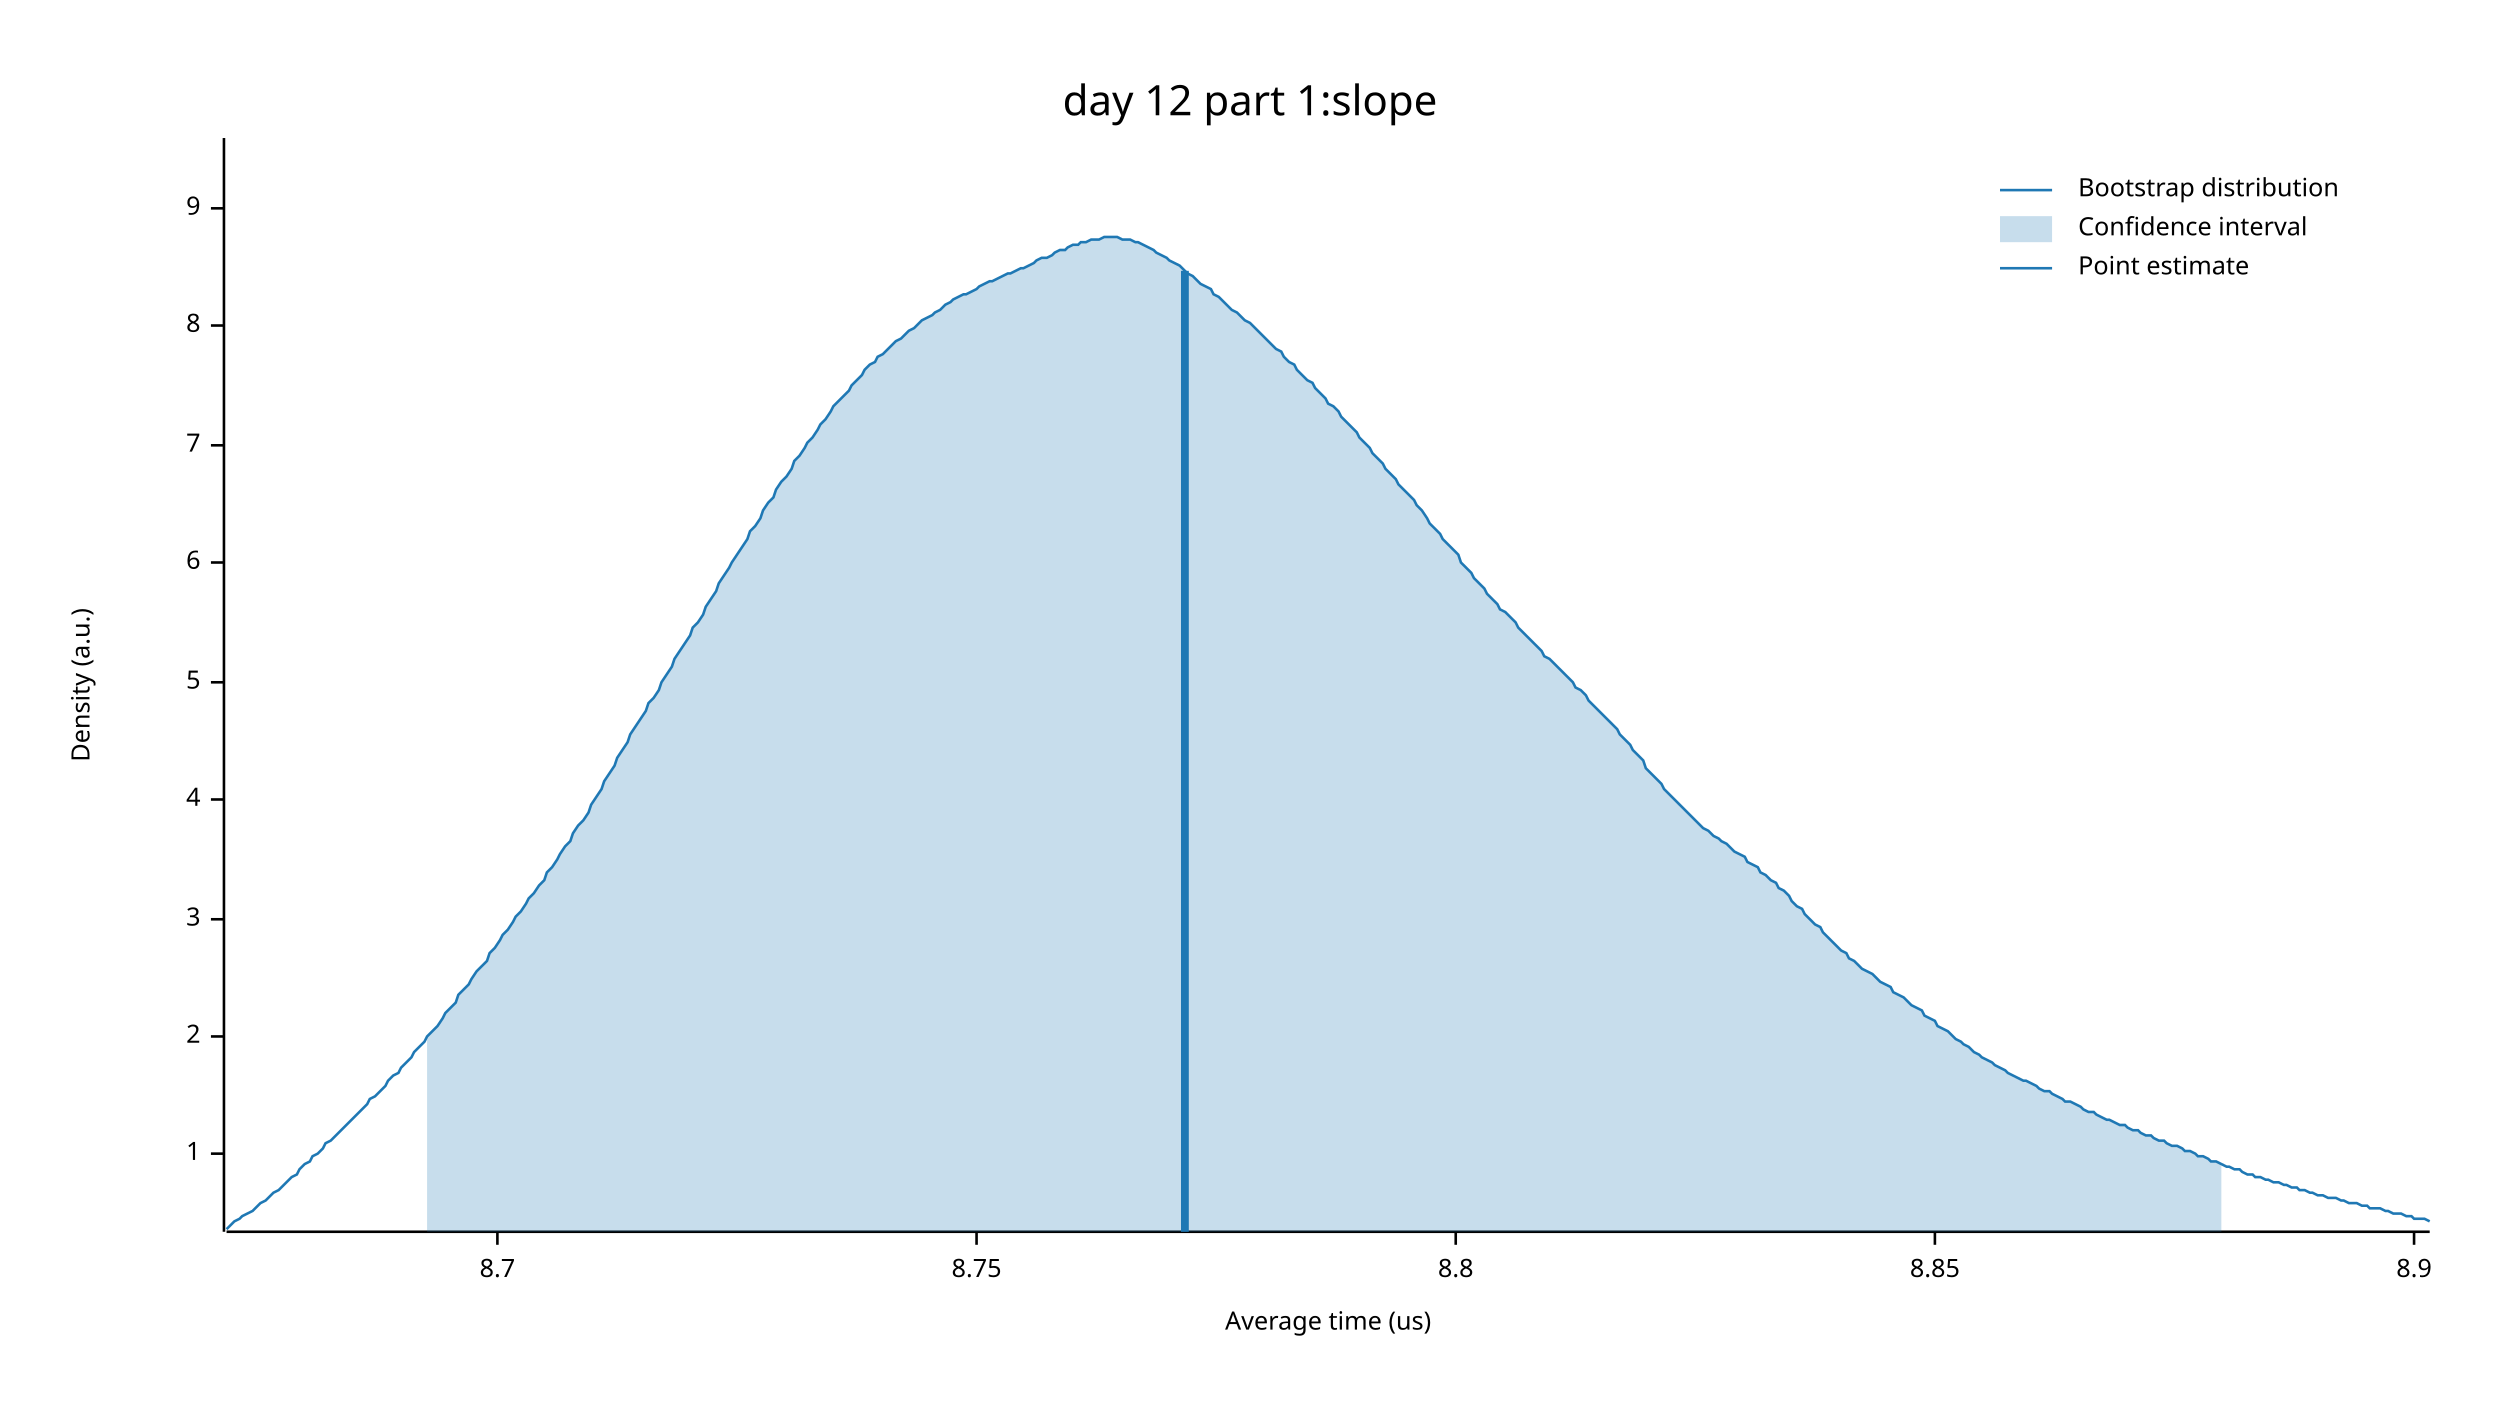
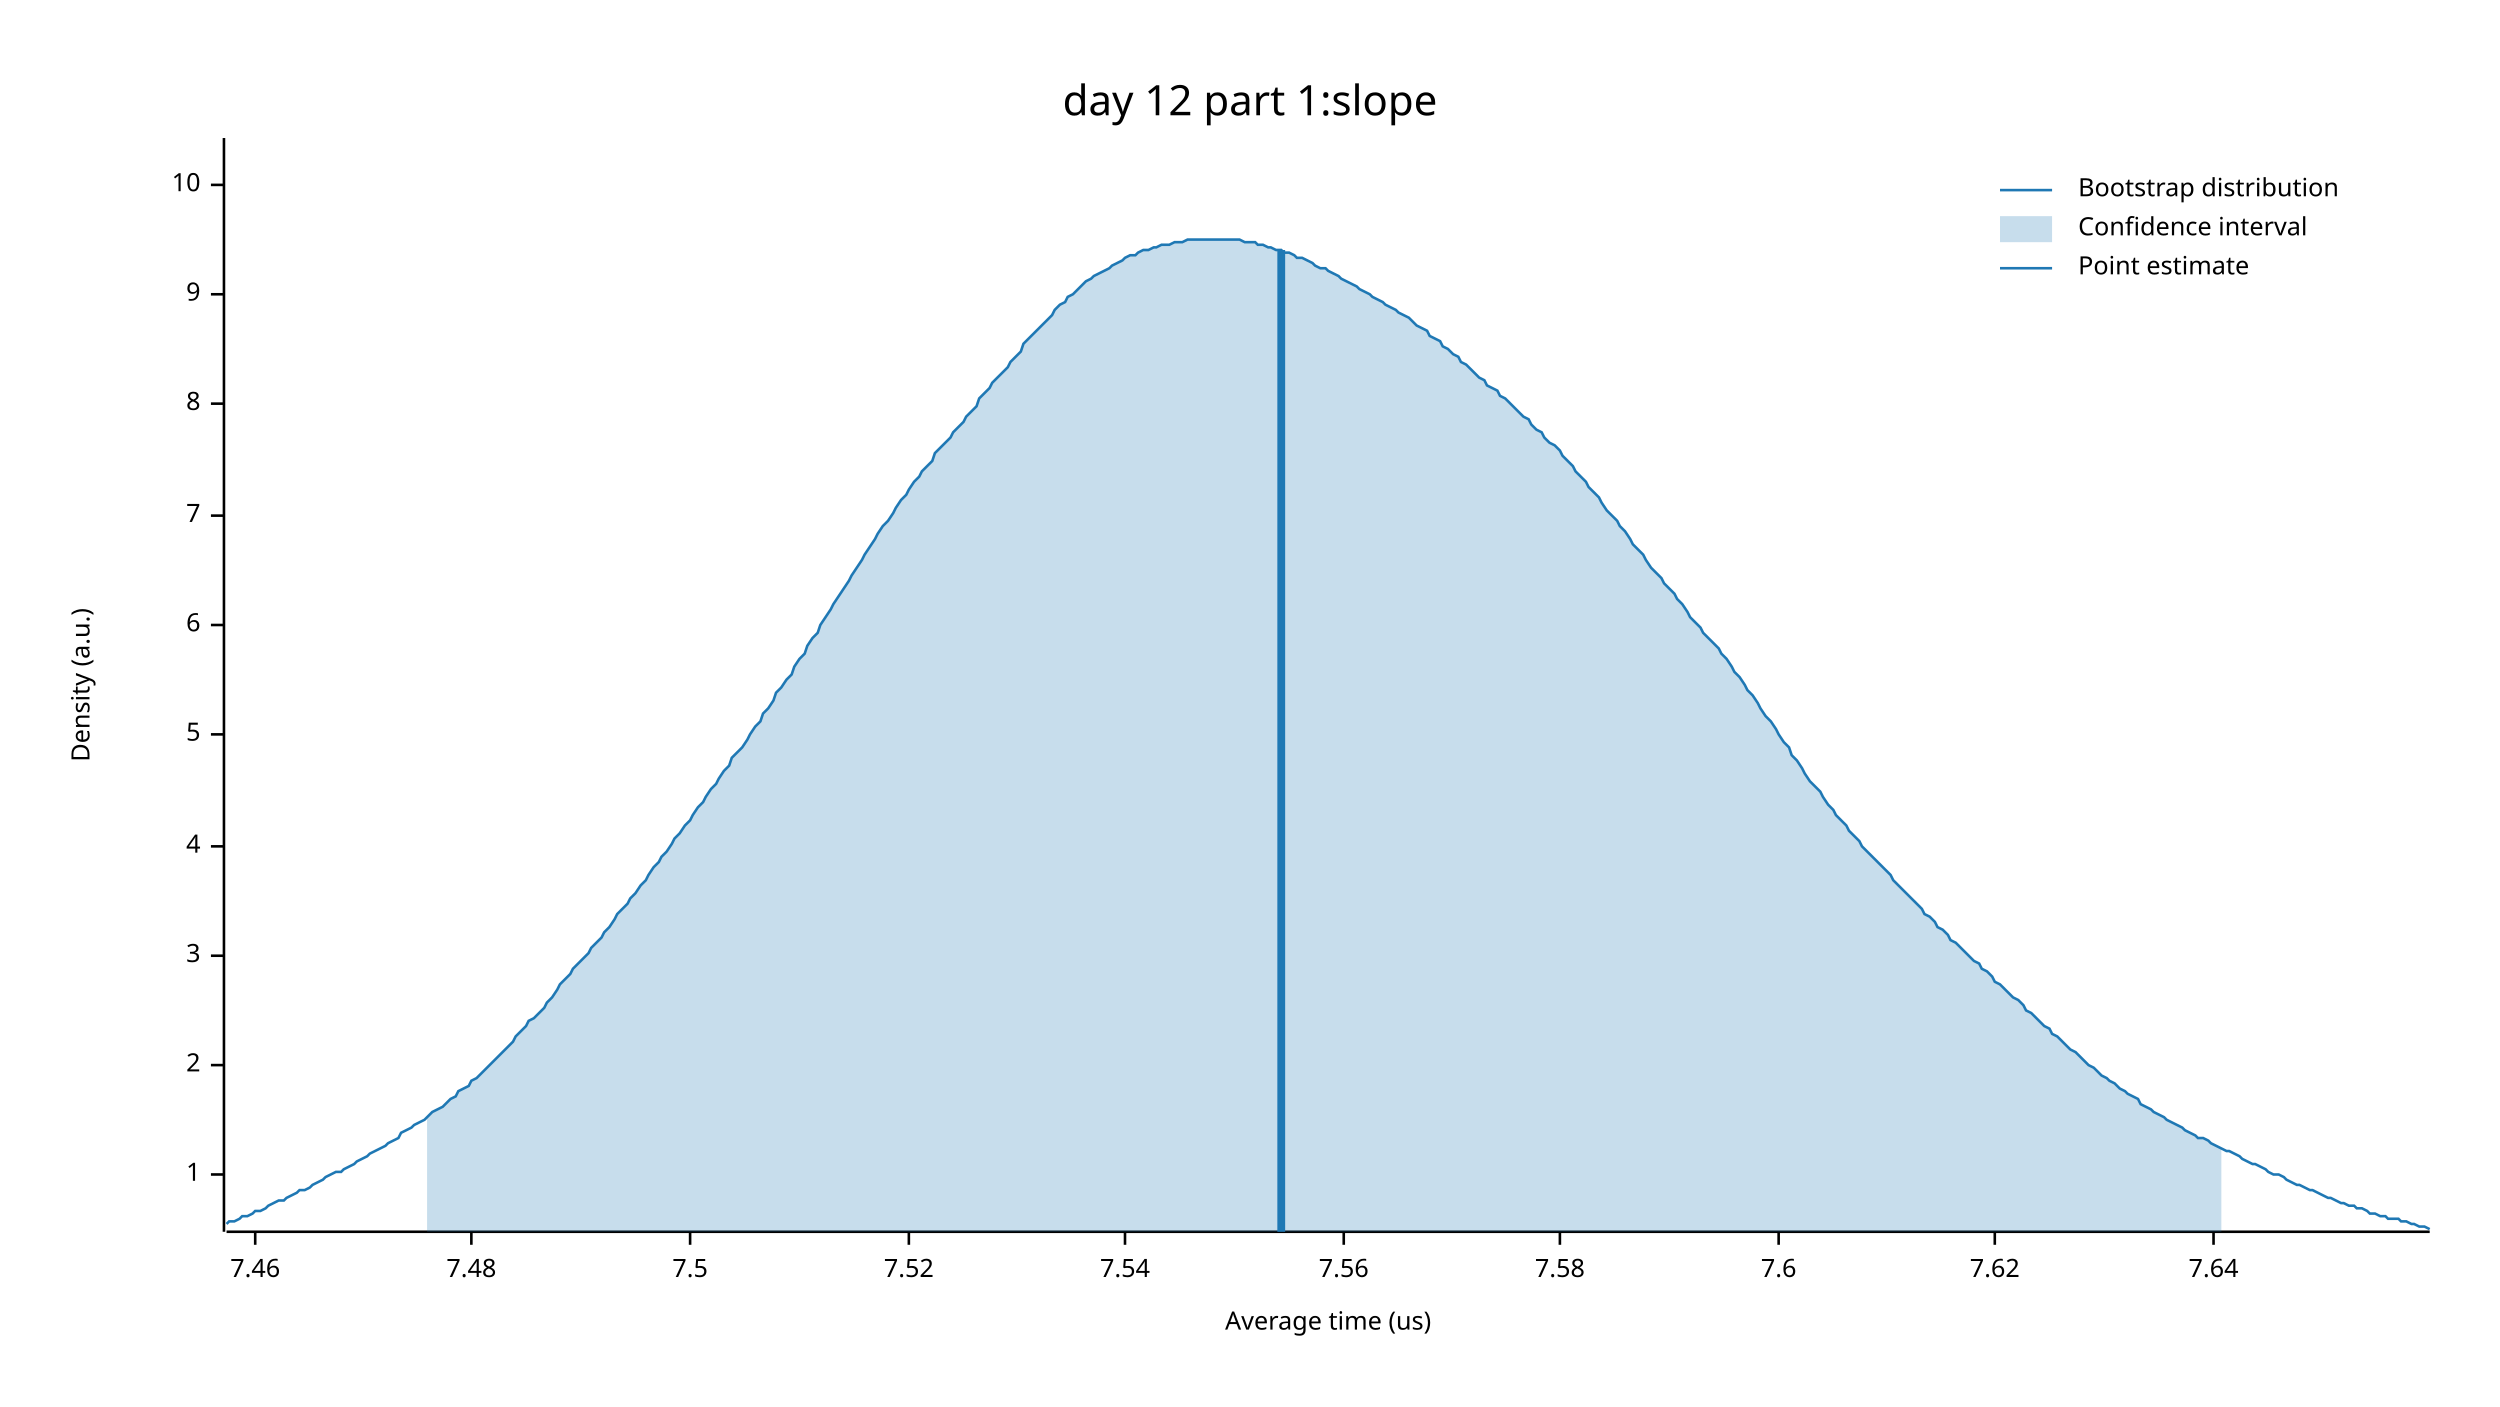
<svg xmlns="http://www.w3.org/2000/svg" width="960" height="540" viewBox="0 0 960 540">
  <text x="480" y="32" dy="0.76em" text-anchor="middle" font-family="sans-serif" font-size="16.129" opacity="1" fill="#000000">
day 12 part 1:slope
</text>
  <text x="27" y="263" dy="0.76em" text-anchor="middle" font-family="sans-serif" font-size="9.677" opacity="1" fill="#000000" transform="rotate(270, 27, 263)">
Density (a.u.)
</text>
  <text x="510" y="513" dy="-0.5ex" text-anchor="middle" font-family="sans-serif" font-size="9.677" opacity="1" fill="#000000">
Average time (us)
</text>
  <polyline fill="none" opacity="1" stroke="#000000" stroke-width="1" points="86,53 86,473 " />
-   <text x="77" y="443" dy="0.5ex" text-anchor="end" font-family="sans-serif" font-size="9.677" opacity="1" fill="#000000">
+   <text x="77" y="451" dy="0.5ex" text-anchor="end" font-family="sans-serif" font-size="9.677" opacity="1" fill="#000000">
1
</text>
-   <polyline fill="none" opacity="1" stroke="#000000" stroke-width="1" points="81,443 86,443 " />
-   <text x="77" y="398" dy="0.5ex" text-anchor="end" font-family="sans-serif" font-size="9.677" opacity="1" fill="#000000">
+   <polyline fill="none" opacity="1" stroke="#000000" stroke-width="1" points="81,451 86,451 " />
+   <text x="77" y="409" dy="0.5ex" text-anchor="end" font-family="sans-serif" font-size="9.677" opacity="1" fill="#000000">
2
</text>
-   <polyline fill="none" opacity="1" stroke="#000000" stroke-width="1" points="81,398 86,398 " />
-   <text x="77" y="353" dy="0.5ex" text-anchor="end" font-family="sans-serif" font-size="9.677" opacity="1" fill="#000000">
+   <polyline fill="none" opacity="1" stroke="#000000" stroke-width="1" points="81,409 86,409 " />
+   <text x="77" y="367" dy="0.5ex" text-anchor="end" font-family="sans-serif" font-size="9.677" opacity="1" fill="#000000">
3
</text>
-   <polyline fill="none" opacity="1" stroke="#000000" stroke-width="1" points="81,353 86,353 " />
-   <text x="77" y="307" dy="0.5ex" text-anchor="end" font-family="sans-serif" font-size="9.677" opacity="1" fill="#000000">
+   <polyline fill="none" opacity="1" stroke="#000000" stroke-width="1" points="81,367 86,367 " />
+   <text x="77" y="325" dy="0.5ex" text-anchor="end" font-family="sans-serif" font-size="9.677" opacity="1" fill="#000000">
4
</text>
-   <polyline fill="none" opacity="1" stroke="#000000" stroke-width="1" points="81,307 86,307 " />
-   <text x="77" y="262" dy="0.5ex" text-anchor="end" font-family="sans-serif" font-size="9.677" opacity="1" fill="#000000">
+   <polyline fill="none" opacity="1" stroke="#000000" stroke-width="1" points="81,325 86,325 " />
+   <text x="77" y="282" dy="0.5ex" text-anchor="end" font-family="sans-serif" font-size="9.677" opacity="1" fill="#000000">
5
</text>
-   <polyline fill="none" opacity="1" stroke="#000000" stroke-width="1" points="81,262 86,262 " />
-   <text x="77" y="216" dy="0.5ex" text-anchor="end" font-family="sans-serif" font-size="9.677" opacity="1" fill="#000000">
+   <polyline fill="none" opacity="1" stroke="#000000" stroke-width="1" points="81,282 86,282 " />
+   <text x="77" y="240" dy="0.5ex" text-anchor="end" font-family="sans-serif" font-size="9.677" opacity="1" fill="#000000">
6
</text>
-   <polyline fill="none" opacity="1" stroke="#000000" stroke-width="1" points="81,216 86,216 " />
-   <text x="77" y="171" dy="0.5ex" text-anchor="end" font-family="sans-serif" font-size="9.677" opacity="1" fill="#000000">
+   <polyline fill="none" opacity="1" stroke="#000000" stroke-width="1" points="81,240 86,240 " />
+   <text x="77" y="198" dy="0.5ex" text-anchor="end" font-family="sans-serif" font-size="9.677" opacity="1" fill="#000000">
7
</text>
-   <polyline fill="none" opacity="1" stroke="#000000" stroke-width="1" points="81,171 86,171 " />
-   <text x="77" y="125" dy="0.5ex" text-anchor="end" font-family="sans-serif" font-size="9.677" opacity="1" fill="#000000">
+   <polyline fill="none" opacity="1" stroke="#000000" stroke-width="1" points="81,198 86,198 " />
+   <text x="77" y="155" dy="0.5ex" text-anchor="end" font-family="sans-serif" font-size="9.677" opacity="1" fill="#000000">
8
</text>
-   <polyline fill="none" opacity="1" stroke="#000000" stroke-width="1" points="81,125 86,125 " />
-   <text x="77" y="80" dy="0.5ex" text-anchor="end" font-family="sans-serif" font-size="9.677" opacity="1" fill="#000000">
+   <polyline fill="none" opacity="1" stroke="#000000" stroke-width="1" points="81,155 86,155 " />
+   <text x="77" y="113" dy="0.5ex" text-anchor="end" font-family="sans-serif" font-size="9.677" opacity="1" fill="#000000">
9
</text>
-   <polyline fill="none" opacity="1" stroke="#000000" stroke-width="1" points="81,80 86,80 " />
+   <polyline fill="none" opacity="1" stroke="#000000" stroke-width="1" points="81,113 86,113 " />
+   <text x="77" y="71" dy="0.5ex" text-anchor="end" font-family="sans-serif" font-size="9.677" opacity="1" fill="#000000">
+ 10
+ </text>
+   <polyline fill="none" opacity="1" stroke="#000000" stroke-width="1" points="81,71 86,71 " />
  <polyline fill="none" opacity="1" stroke="#000000" stroke-width="1" points="87,473 933,473 " />
-   <text x="191" y="483" dy="0.76em" text-anchor="middle" font-family="sans-serif" font-size="9.677" opacity="1" fill="#000000">
- 8.7
+   <text x="98" y="483" dy="0.76em" text-anchor="middle" font-family="sans-serif" font-size="9.677" opacity="1" fill="#000000">
+ 7.46
</text>
-   <polyline fill="none" opacity="1" stroke="#000000" stroke-width="1" points="191,473 191,478 " />
-   <text x="375" y="483" dy="0.76em" text-anchor="middle" font-family="sans-serif" font-size="9.677" opacity="1" fill="#000000">
- 8.75
+   <polyline fill="none" opacity="1" stroke="#000000" stroke-width="1" points="98,473 98,478 " />
+   <text x="181" y="483" dy="0.76em" text-anchor="middle" font-family="sans-serif" font-size="9.677" opacity="1" fill="#000000">
+ 7.48
</text>
-   <polyline fill="none" opacity="1" stroke="#000000" stroke-width="1" points="375,473 375,478 " />
-   <text x="559" y="483" dy="0.76em" text-anchor="middle" font-family="sans-serif" font-size="9.677" opacity="1" fill="#000000">
- 8.8
+   <polyline fill="none" opacity="1" stroke="#000000" stroke-width="1" points="181,473 181,478 " />
+   <text x="265" y="483" dy="0.76em" text-anchor="middle" font-family="sans-serif" font-size="9.677" opacity="1" fill="#000000">
+ 7.5
</text>
-   <polyline fill="none" opacity="1" stroke="#000000" stroke-width="1" points="559,473 559,478 " />
-   <text x="743" y="483" dy="0.76em" text-anchor="middle" font-family="sans-serif" font-size="9.677" opacity="1" fill="#000000">
- 8.85
+   <polyline fill="none" opacity="1" stroke="#000000" stroke-width="1" points="265,473 265,478 " />
+   <text x="349" y="483" dy="0.76em" text-anchor="middle" font-family="sans-serif" font-size="9.677" opacity="1" fill="#000000">
+ 7.52
</text>
-   <polyline fill="none" opacity="1" stroke="#000000" stroke-width="1" points="743,473 743,478 " />
-   <text x="927" y="483" dy="0.76em" text-anchor="middle" font-family="sans-serif" font-size="9.677" opacity="1" fill="#000000">
- 8.9
+   <polyline fill="none" opacity="1" stroke="#000000" stroke-width="1" points="349,473 349,478 " />
+   <text x="432" y="483" dy="0.76em" text-anchor="middle" font-family="sans-serif" font-size="9.677" opacity="1" fill="#000000">
+ 7.54
</text>
-   <polyline fill="none" opacity="1" stroke="#000000" stroke-width="1" points="927,473 927,478 " />
-   <polyline fill="none" opacity="1" stroke="#1F78B4" stroke-width="1" points="87,472 88,471 90,469 92,468 93,467 95,466 97,465 98,464 100,462 102,461 103,460 105,458 107,457 109,455 110,454 112,452 114,451 115,449 117,447 119,446 120,444 122,443 124,441 125,439 127,438 129,436 131,434 132,433 134,431 136,429 137,428 139,426 141,424 142,422 144,421 146,419 148,417 149,415 151,413 153,412 154,410 156,408 158,406 159,404 161,402 163,400 164,398 166,396 168,394 170,391 171,389 173,387 175,385 176,382 178,380 180,378 181,376 183,373 185,371 187,369 188,366 190,364 192,361 193,359 195,357 197,354 198,352 200,350 202,347 203,345 205,343 207,340 209,338 210,335 212,333 214,330 215,328 217,325 219,323 220,320 222,317 224,315 226,312 227,309 229,306 231,303 232,300 234,297 236,294 237,291 239,288 241,285 242,282 244,279 246,276 248,273 249,270 251,268 253,265 254,262 256,259 258,256 259,253 261,250 263,247 265,244 266,241 268,239 270,236 271,233 273,230 275,227 276,224 278,221 280,218 281,216 283,213 285,210 287,207 288,204 290,202 292,199 293,196 295,193 297,191 298,188 300,185 302,183 304,180 305,177 307,175 309,172 310,170 312,168 314,165 315,163 317,161 319,158 320,156 322,154 324,152 326,150 327,148 329,146 331,144 332,142 334,140 336,139 337,137 339,136 341,134 343,132 344,131 346,130 348,128 349,127 351,126 353,124 354,123 356,122 358,121 359,120 361,119 363,117 365,116 366,115 368,114 370,113 371,113 373,112 375,111 376,110 378,109 380,108 381,108 383,107 385,106 387,105 388,105 390,104 392,103 393,103 395,102 397,101 398,100 400,99 402,99 404,98 405,97 407,96 409,96 410,95 412,94 414,94 415,93 417,93 419,92 420,92 422,92 424,91 426,91 427,91 429,91 431,92 432,92 434,92 436,93 437,93 439,94 441,95 443,96 444,97 446,98 448,99 449,100 451,101 453,102 454,103 456,105 458,106 459,107 461,109 463,110 465,111 466,113 468,114 470,116 471,117 473,119 475,120 476,121 478,123 480,124 482,126 483,127 485,129 487,131 488,132 490,134 492,135 493,137 495,139 497,140 498,142 500,144 502,146 504,147 505,149 507,151 509,153 510,155 512,156 514,158 515,160 517,162 519,164 521,166 522,168 524,170 526,172 527,174 529,176 531,178 532,180 534,182 536,184 537,186 539,188 541,190 543,192 544,194 546,196 548,199 549,201 551,203 553,205 554,207 556,209 558,211 560,213 561,216 563,218 565,220 566,222 568,224 570,226 571,228 573,230 575,232 576,234 578,235 580,237 582,239 583,241 585,243 587,245 588,246 590,248 592,250 593,252 595,253 597,255 599,257 600,258 602,260 604,262 605,264 607,265 609,267 610,269 612,271 614,273 615,274 617,276 619,278 621,280 622,282 624,284 626,286 627,288 629,290 631,292 632,295 634,297 636,299 638,301 639,303 641,305 643,307 644,308 646,310 648,312 649,313 651,315 653,317 654,318 656,319 658,321 660,322 661,323 663,324 665,326 666,327 668,328 670,329 671,331 673,332 675,333 676,335 678,336 680,338 682,339 683,341 685,342 687,344 688,346 690,348 692,349 693,351 695,353 697,355 699,356 700,358 702,360 704,362 705,363 707,365 709,366 710,368 712,369 714,371 715,372 717,373 719,374 721,376 722,377 724,378 726,379 727,381 729,382 731,383 732,384 734,386 736,387 738,388 739,390 741,391 743,392 744,394 746,395 748,396 749,397 751,399 753,400 754,401 756,402 758,404 760,405 761,406 763,407 765,408 766,409 768,410 770,411 771,412 773,413 775,414 777,415 778,415 780,416 782,417 783,418 785,419 787,419 788,420 790,421 792,422 793,423 795,423 797,424 799,425 800,426 802,427 804,427 805,428 807,429 809,430 810,430 812,431 814,432 816,432 817,433 819,434 821,434 822,435 824,436 826,436 827,437 829,438 831,438 832,439 834,440 836,440 838,441 839,442 841,442 843,443 844,444 846,444 848,445 849,446 851,446 853,447 855,448 856,448 858,449 860,449 861,450 863,451 865,451 866,452 868,452 870,453 871,453 873,454 875,454 877,455 878,455 880,456 882,456 883,457 885,457 887,458 888,458 890,459 892,459 894,460 895,460 897,460 899,461 900,461 902,462 904,462 905,462 907,463 909,463 910,464 912,464 914,464 916,465 917,465 919,466 921,466 922,466 924,467 926,467 927,468 929,468 931,468 933,469 " />
-   <polygon opacity="0.25" fill="#1F78B4" points="164,398 166,396 168,394 170,391 171,389 173,387 175,385 176,382 178,380 180,378 181,376 183,373 185,371 187,369 188,366 190,364 192,361 193,359 195,357 197,354 198,352 200,350 202,347 203,345 205,343 207,340 209,338 210,335 212,333 214,330 215,328 217,325 219,323 220,320 222,317 224,315 226,312 227,309 229,306 231,303 232,300 234,297 236,294 237,291 239,288 241,285 242,282 244,279 246,276 248,273 249,270 251,268 253,265 254,262 256,259 258,256 259,253 261,250 263,247 265,244 266,241 268,239 270,236 271,233 273,230 275,227 276,224 278,221 280,218 281,216 283,213 285,210 287,207 288,204 290,202 292,199 293,196 295,193 297,191 298,188 300,185 302,183 304,180 305,177 307,175 309,172 310,170 312,168 314,165 315,163 317,161 319,158 320,156 322,154 324,152 326,150 327,148 329,146 331,144 332,142 334,140 336,139 337,137 339,136 341,134 343,132 344,131 346,130 348,128 349,127 351,126 353,124 354,123 356,122 358,121 359,120 361,119 363,117 365,116 366,115 368,114 370,113 371,113 373,112 375,111 376,110 378,109 380,108 381,108 383,107 385,106 387,105 388,105 390,104 392,103 393,103 395,102 397,101 398,100 400,99 402,99 404,98 405,97 407,96 409,96 410,95 412,94 414,94 415,93 417,93 419,92 420,92 422,92 424,91 426,91 427,91 429,91 431,92 432,92 434,92 436,93 437,93 439,94 441,95 443,96 444,97 446,98 448,99 449,100 451,101 453,102 454,103 456,105 458,106 459,107 461,109 463,110 465,111 466,113 468,114 470,116 471,117 473,119 475,120 476,121 478,123 480,124 482,126 483,127 485,129 487,131 488,132 490,134 492,135 493,137 495,139 497,140 498,142 500,144 502,146 504,147 505,149 507,151 509,153 510,155 512,156 514,158 515,160 517,162 519,164 521,166 522,168 524,170 526,172 527,174 529,176 531,178 532,180 534,182 536,184 537,186 539,188 541,190 543,192 544,194 546,196 548,199 549,201 551,203 553,205 554,207 556,209 558,211 560,213 561,216 563,218 565,220 566,222 568,224 570,226 571,228 573,230 575,232 576,234 578,235 580,237 582,239 583,241 585,243 587,245 588,246 590,248 592,250 593,252 595,253 597,255 599,257 600,258 602,260 604,262 605,264 607,265 609,267 610,269 612,271 614,273 615,274 617,276 619,278 621,280 622,282 624,284 626,286 627,288 629,290 631,292 632,295 634,297 636,299 638,301 639,303 641,305 643,307 644,308 646,310 648,312 649,313 651,315 653,317 654,318 656,319 658,321 660,322 661,323 663,324 665,326 666,327 668,328 670,329 671,331 673,332 675,333 676,335 678,336 680,338 682,339 683,341 685,342 687,344 688,346 690,348 692,349 693,351 695,353 697,355 699,356 700,358 702,360 704,362 705,363 707,365 709,366 710,368 712,369 714,371 715,372 717,373 719,374 721,376 722,377 724,378 726,379 727,381 729,382 731,383 732,384 734,386 736,387 738,388 739,390 741,391 743,392 744,394 746,395 748,396 749,397 751,399 753,400 754,401 756,402 758,404 760,405 761,406 763,407 765,408 766,409 768,410 770,411 771,412 773,413 775,414 777,415 778,415 780,416 782,417 783,418 785,419 787,419 788,420 790,421 792,422 793,423 795,423 797,424 799,425 800,426 802,427 804,427 805,428 807,429 809,430 810,430 812,431 814,432 816,432 817,433 819,434 821,434 822,435 824,436 826,436 827,437 829,438 831,438 832,439 834,440 836,440 838,441 839,442 841,442 843,443 844,444 846,444 848,445 849,446 851,446 853,447 853,473 164,473 " />
-   <polyline fill="none" opacity="1" stroke="#1F78B4" stroke-width="3" points="455,473 455,104 " />
+   <polyline fill="none" opacity="1" stroke="#000000" stroke-width="1" points="432,473 432,478 " />
+   <text x="516" y="483" dy="0.76em" text-anchor="middle" font-family="sans-serif" font-size="9.677" opacity="1" fill="#000000">
+ 7.56
+ </text>
+   <polyline fill="none" opacity="1" stroke="#000000" stroke-width="1" points="516,473 516,478 " />
+   <text x="599" y="483" dy="0.76em" text-anchor="middle" font-family="sans-serif" font-size="9.677" opacity="1" fill="#000000">
+ 7.58
+ </text>
+   <polyline fill="none" opacity="1" stroke="#000000" stroke-width="1" points="599,473 599,478 " />
+   <text x="683" y="483" dy="0.76em" text-anchor="middle" font-family="sans-serif" font-size="9.677" opacity="1" fill="#000000">
+ 7.6
+ </text>
+   <polyline fill="none" opacity="1" stroke="#000000" stroke-width="1" points="683,473 683,478 " />
+   <text x="766" y="483" dy="0.76em" text-anchor="middle" font-family="sans-serif" font-size="9.677" opacity="1" fill="#000000">
+ 7.62
+ </text>
+   <polyline fill="none" opacity="1" stroke="#000000" stroke-width="1" points="766,473 766,478 " />
+   <text x="850" y="483" dy="0.76em" text-anchor="middle" font-family="sans-serif" font-size="9.677" opacity="1" fill="#000000">
+ 7.64
+ </text>
+   <polyline fill="none" opacity="1" stroke="#000000" stroke-width="1" points="850,473 850,478 " />
+   <polyline fill="none" opacity="1" stroke="#1F78B4" stroke-width="1" points="87,470 88,469 90,469 92,468 93,467 95,467 97,466 98,465 100,465 102,464 103,463 105,462 107,461 109,461 110,460 112,459 114,458 115,457 117,457 119,456 120,455 122,454 124,453 125,452 127,451 129,450 131,450 132,449 134,448 136,447 137,446 139,445 141,444 142,443 144,442 146,441 148,440 149,439 151,438 153,437 154,435 156,434 158,433 159,432 161,431 163,430 164,429 166,427 168,426 170,425 171,424 173,422 175,421 176,419 178,418 180,417 181,415 183,414 185,412 187,410 188,409 190,407 192,405 193,404 195,402 197,400 198,398 200,396 202,394 203,392 205,391 207,389 209,387 210,385 212,383 214,380 215,378 217,376 219,374 220,372 222,370 224,368 226,366 227,364 229,362 231,360 232,358 234,356 236,353 237,351 239,349 241,347 242,345 244,343 246,340 248,338 249,336 251,333 253,331 254,329 256,327 258,324 259,322 261,320 263,317 265,315 266,313 268,310 270,308 271,306 273,303 275,301 276,299 278,296 280,294 281,291 283,289 285,287 287,284 288,282 290,279 292,277 293,274 295,272 297,269 298,266 300,264 302,261 304,259 305,256 307,253 309,251 310,248 312,245 314,243 315,240 317,237 319,234 320,232 322,229 324,226 326,223 327,221 329,218 331,215 332,213 334,210 336,207 337,205 339,202 341,200 343,197 344,195 346,192 348,190 349,188 351,185 353,183 354,181 356,179 358,177 359,174 361,172 363,170 365,168 366,166 368,164 370,162 371,160 373,158 375,156 376,153 378,151 380,149 381,147 383,145 385,143 387,141 388,139 390,137 392,135 393,132 395,130 397,128 398,127 400,125 402,123 404,121 405,119 407,117 409,116 410,114 412,113 414,111 415,110 417,108 419,107 420,106 422,105 424,104 426,103 427,102 429,101 431,100 432,99 434,98 436,98 437,97 439,96 441,96 443,95 444,95 446,94 448,94 449,94 451,93 453,93 454,93 456,92 458,92 459,92 461,92 463,92 465,92 466,92 468,92 470,92 471,92 473,92 475,92 476,92 478,93 480,93 482,93 483,94 485,94 487,95 488,95 490,96 492,96 493,97 495,97 497,98 498,99 500,99 502,100 504,101 505,102 507,103 509,103 510,104 512,105 514,106 515,107 517,108 519,109 521,110 522,111 524,112 526,113 527,114 529,115 531,116 532,117 534,118 536,119 537,120 539,121 541,122 543,124 544,125 546,126 548,127 549,129 551,130 553,131 554,133 556,134 558,136 560,137 561,139 563,140 565,142 566,143 568,145 570,146 571,148 573,149 575,150 576,152 578,153 580,155 582,157 583,158 585,160 587,161 588,163 590,165 592,166 593,168 595,170 597,171 599,173 600,175 602,177 604,179 605,181 607,183 609,185 610,187 612,189 614,191 615,193 617,196 619,198 621,200 622,202 624,204 626,207 627,209 629,211 631,213 632,215 634,218 636,220 638,222 639,224 641,226 643,228 644,230 646,232 648,235 649,237 651,239 653,241 654,243 656,245 658,247 660,249 661,251 663,253 665,256 666,258 668,260 670,263 671,265 673,267 675,270 676,272 678,275 680,277 682,280 683,282 685,285 687,287 688,290 690,292 692,295 693,297 695,300 697,302 699,304 700,306 702,309 704,311 705,313 707,315 709,317 710,319 712,321 714,323 715,325 717,327 719,329 721,331 722,332 724,334 726,336 727,338 729,340 731,342 732,343 734,345 736,347 738,349 739,351 741,352 743,354 744,356 746,357 748,359 749,361 751,362 753,364 754,365 756,367 758,369 760,370 761,372 763,373 765,375 766,377 768,378 770,380 771,381 773,383 775,384 777,386 778,388 780,389 782,391 783,392 785,394 787,395 788,397 790,398 792,400 793,401 795,403 797,404 799,406 800,407 802,409 804,410 805,411 807,413 809,414 810,415 812,416 814,418 816,419 817,420 819,421 821,422 822,424 824,425 826,426 827,427 829,428 831,429 832,430 834,431 836,432 838,433 839,434 841,435 843,436 844,437 846,437 848,438 849,439 851,440 853,441 855,442 856,442 858,443 860,444 861,445 863,446 865,447 866,447 868,448 870,449 871,450 873,451 875,451 877,452 878,453 880,454 882,455 883,455 885,456 887,457 888,457 890,458 892,459 894,460 895,460 897,461 899,462 900,462 902,463 904,463 905,464 907,464 909,465 910,466 912,466 914,467 916,467 917,468 919,468 921,468 922,469 924,469 926,470 927,470 929,471 931,471 933,472 " />
+   <polygon opacity="0.25" fill="#1F78B4" points="164,429 166,427 168,426 170,425 171,424 173,422 175,421 176,419 178,418 180,417 181,415 183,414 185,412 187,410 188,409 190,407 192,405 193,404 195,402 197,400 198,398 200,396 202,394 203,392 205,391 207,389 209,387 210,385 212,383 214,380 215,378 217,376 219,374 220,372 222,370 224,368 226,366 227,364 229,362 231,360 232,358 234,356 236,353 237,351 239,349 241,347 242,345 244,343 246,340 248,338 249,336 251,333 253,331 254,329 256,327 258,324 259,322 261,320 263,317 265,315 266,313 268,310 270,308 271,306 273,303 275,301 276,299 278,296 280,294 281,291 283,289 285,287 287,284 288,282 290,279 292,277 293,274 295,272 297,269 298,266 300,264 302,261 304,259 305,256 307,253 309,251 310,248 312,245 314,243 315,240 317,237 319,234 320,232 322,229 324,226 326,223 327,221 329,218 331,215 332,213 334,210 336,207 337,205 339,202 341,200 343,197 344,195 346,192 348,190 349,188 351,185 353,183 354,181 356,179 358,177 359,174 361,172 363,170 365,168 366,166 368,164 370,162 371,160 373,158 375,156 376,153 378,151 380,149 381,147 383,145 385,143 387,141 388,139 390,137 392,135 393,132 395,130 397,128 398,127 400,125 402,123 404,121 405,119 407,117 409,116 410,114 412,113 414,111 415,110 417,108 419,107 420,106 422,105 424,104 426,103 427,102 429,101 431,100 432,99 434,98 436,98 437,97 439,96 441,96 443,95 444,95 446,94 448,94 449,94 451,93 453,93 454,93 456,92 458,92 459,92 461,92 463,92 465,92 466,92 468,92 470,92 471,92 473,92 475,92 476,92 478,93 480,93 482,93 483,94 485,94 487,95 488,95 490,96 492,96 493,97 495,97 497,98 498,99 500,99 502,100 504,101 505,102 507,103 509,103 510,104 512,105 514,106 515,107 517,108 519,109 521,110 522,111 524,112 526,113 527,114 529,115 531,116 532,117 534,118 536,119 537,120 539,121 541,122 543,124 544,125 546,126 548,127 549,129 551,130 553,131 554,133 556,134 558,136 560,137 561,139 563,140 565,142 566,143 568,145 570,146 571,148 573,149 575,150 576,152 578,153 580,155 582,157 583,158 585,160 587,161 588,163 590,165 592,166 593,168 595,170 597,171 599,173 600,175 602,177 604,179 605,181 607,183 609,185 610,187 612,189 614,191 615,193 617,196 619,198 621,200 622,202 624,204 626,207 627,209 629,211 631,213 632,215 634,218 636,220 638,222 639,224 641,226 643,228 644,230 646,232 648,235 649,237 651,239 653,241 654,243 656,245 658,247 660,249 661,251 663,253 665,256 666,258 668,260 670,263 671,265 673,267 675,270 676,272 678,275 680,277 682,280 683,282 685,285 687,287 688,290 690,292 692,295 693,297 695,300 697,302 699,304 700,306 702,309 704,311 705,313 707,315 709,317 710,319 712,321 714,323 715,325 717,327 719,329 721,331 722,332 724,334 726,336 727,338 729,340 731,342 732,343 734,345 736,347 738,349 739,351 741,352 743,354 744,356 746,357 748,359 749,361 751,362 753,364 754,365 756,367 758,369 760,370 761,372 763,373 765,375 766,377 768,378 770,380 771,381 773,383 775,384 777,386 778,388 780,389 782,391 783,392 785,394 787,395 788,397 790,398 792,400 793,401 795,403 797,404 799,406 800,407 802,409 804,410 805,411 807,413 809,414 810,415 812,416 814,418 816,419 817,420 819,421 821,422 822,424 824,425 826,426 827,427 829,428 831,429 832,430 834,431 836,432 838,433 839,434 841,435 843,436 844,437 846,437 848,438 849,439 851,440 853,441 853,473 164,473 " />
+   <polyline fill="none" opacity="1" stroke="#1F78B4" stroke-width="3" points="492,473 492,96 " />
  <text x="798" y="68" dy="0.76em" text-anchor="start" font-family="sans-serif" font-size="9.677" opacity="1" fill="#000000">
Bootstrap distribution
</text>
  <text x="798" y="83" dy="0.76em" text-anchor="start" font-family="sans-serif" font-size="9.677" opacity="1" fill="#000000">
Confidence interval
</text>
  <text x="798" y="98" dy="0.76em" text-anchor="start" font-family="sans-serif" font-size="9.677" opacity="1" fill="#000000">
Point estimate
</text>
  <polyline fill="none" opacity="1" stroke="#1F78B4" stroke-width="1" points="768,73 788,73 " />
  <rect x="768" y="83" width="20" height="10" opacity="0.25" fill="#1F78B4" stroke="none" />
  <polyline fill="none" opacity="1" stroke="#1F78B4" stroke-width="1" points="768,103 788,103 " />
</svg>
